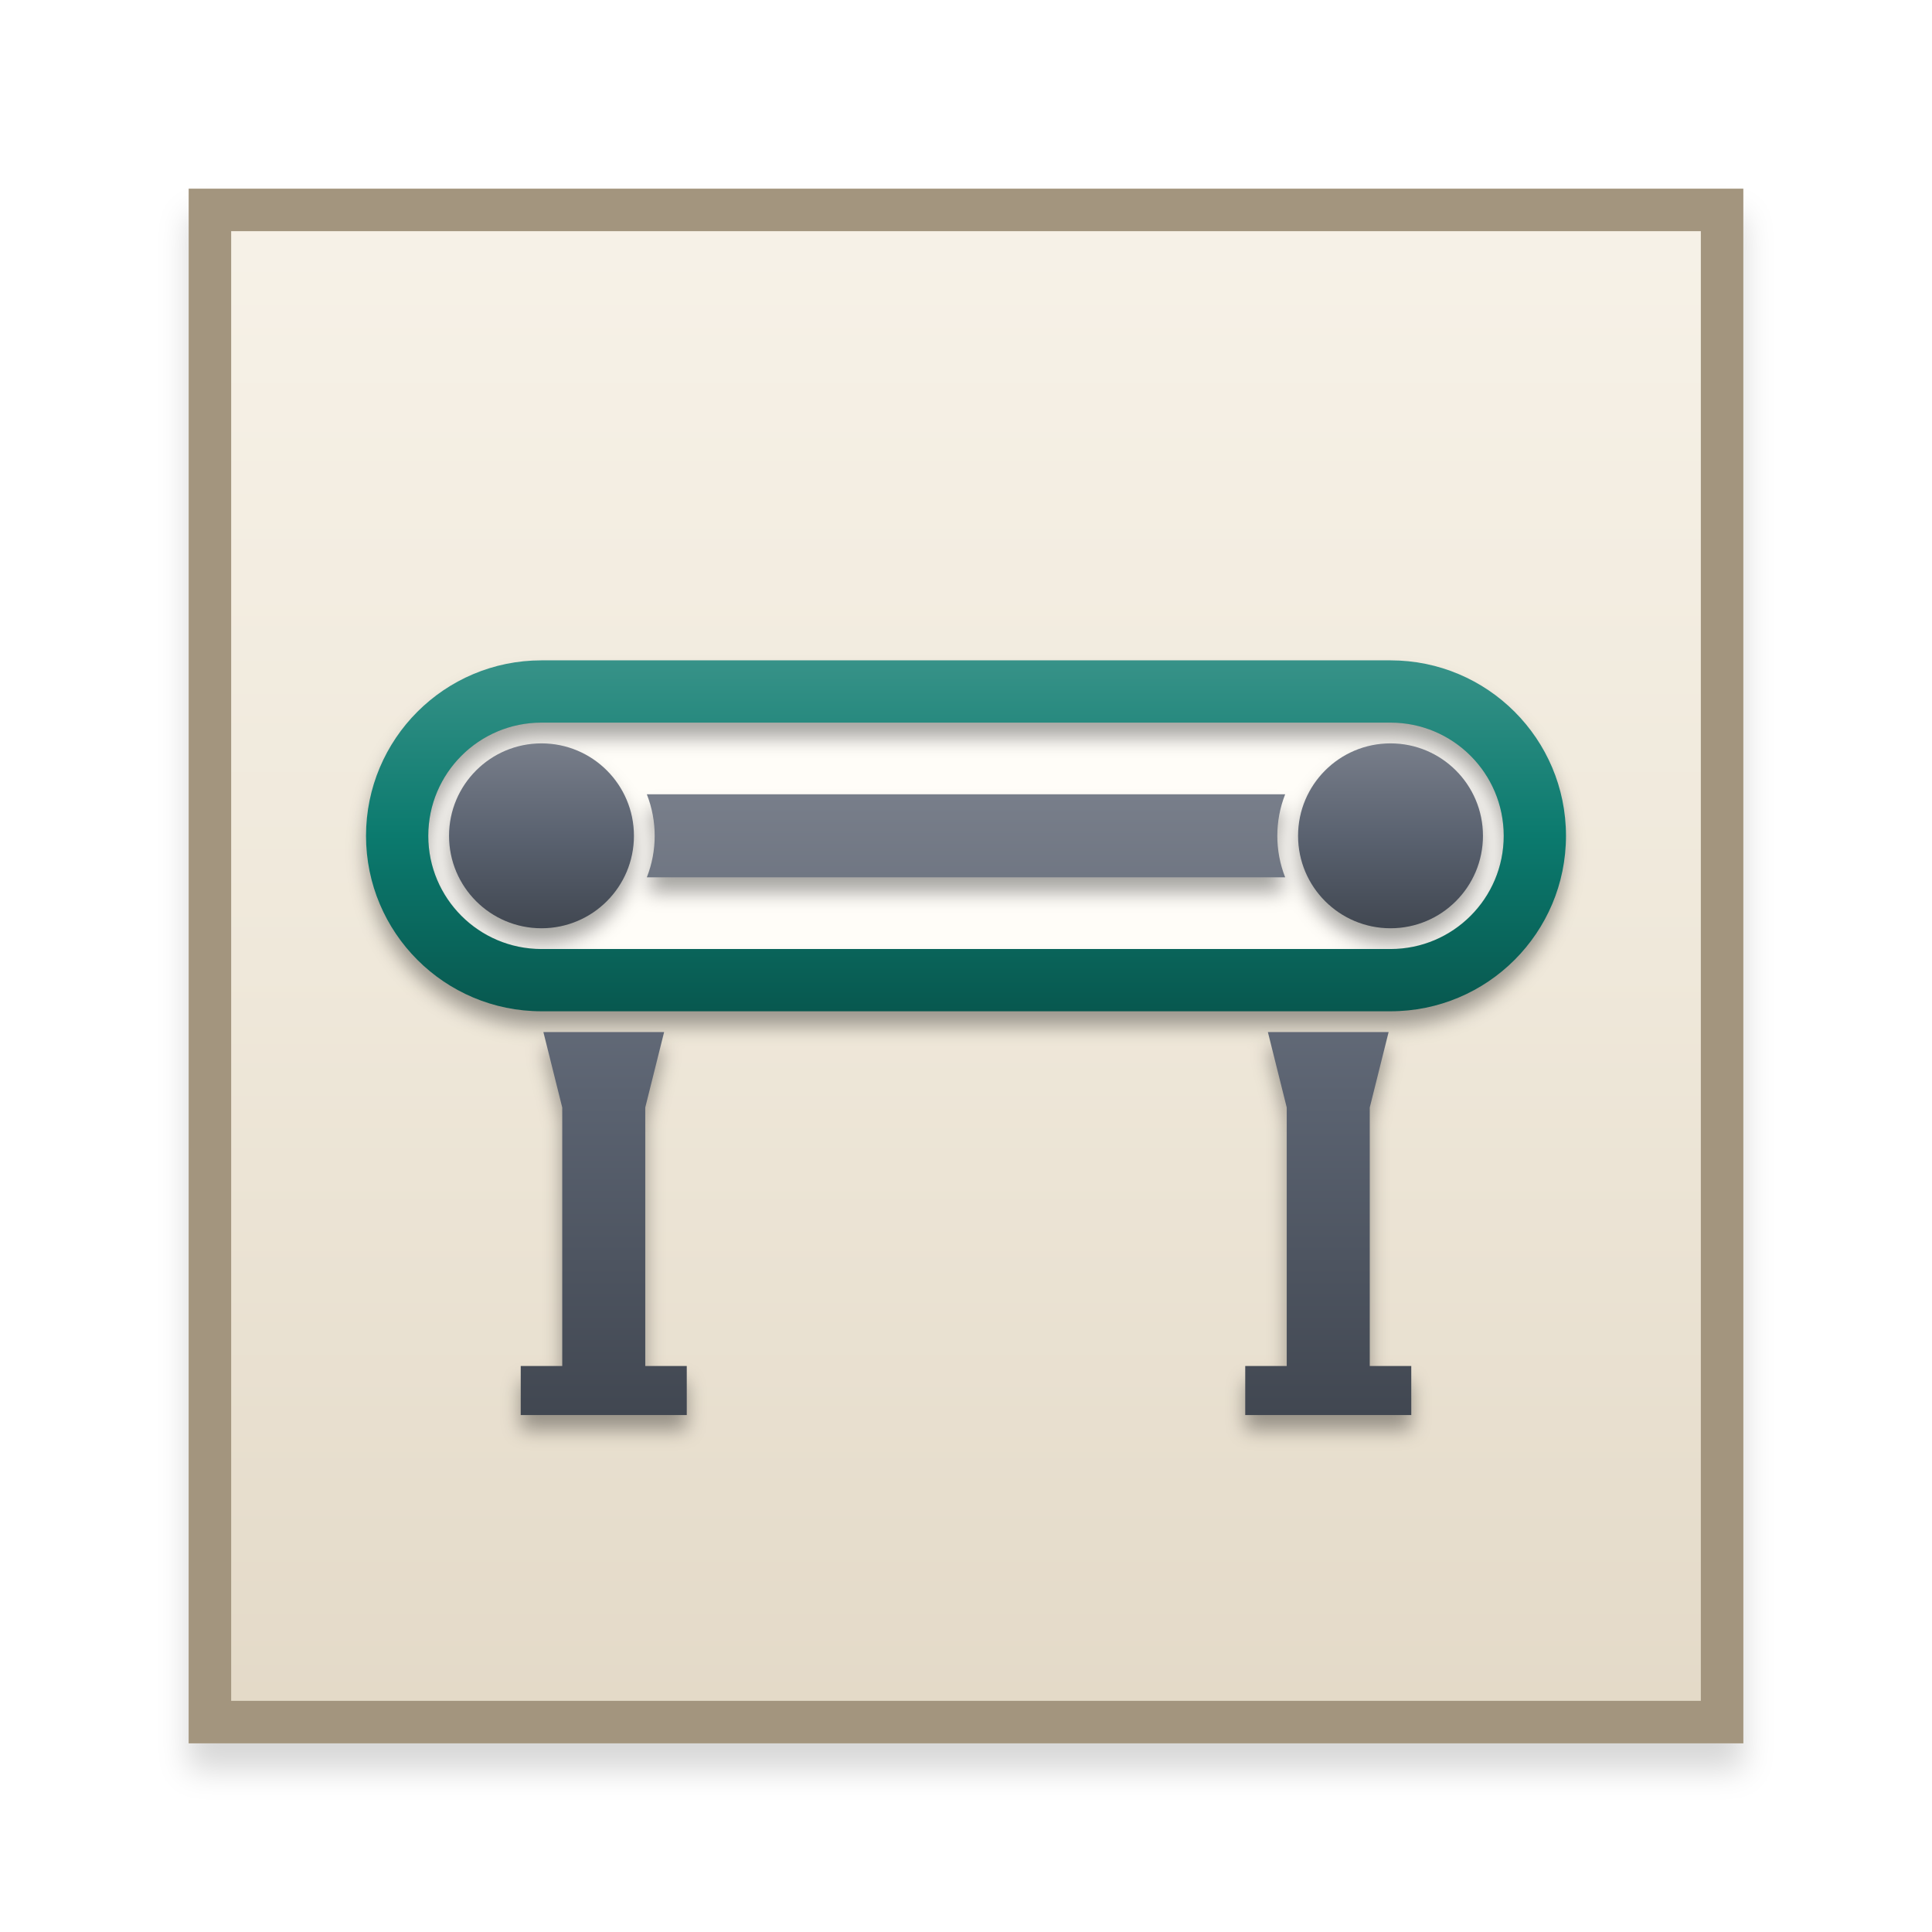
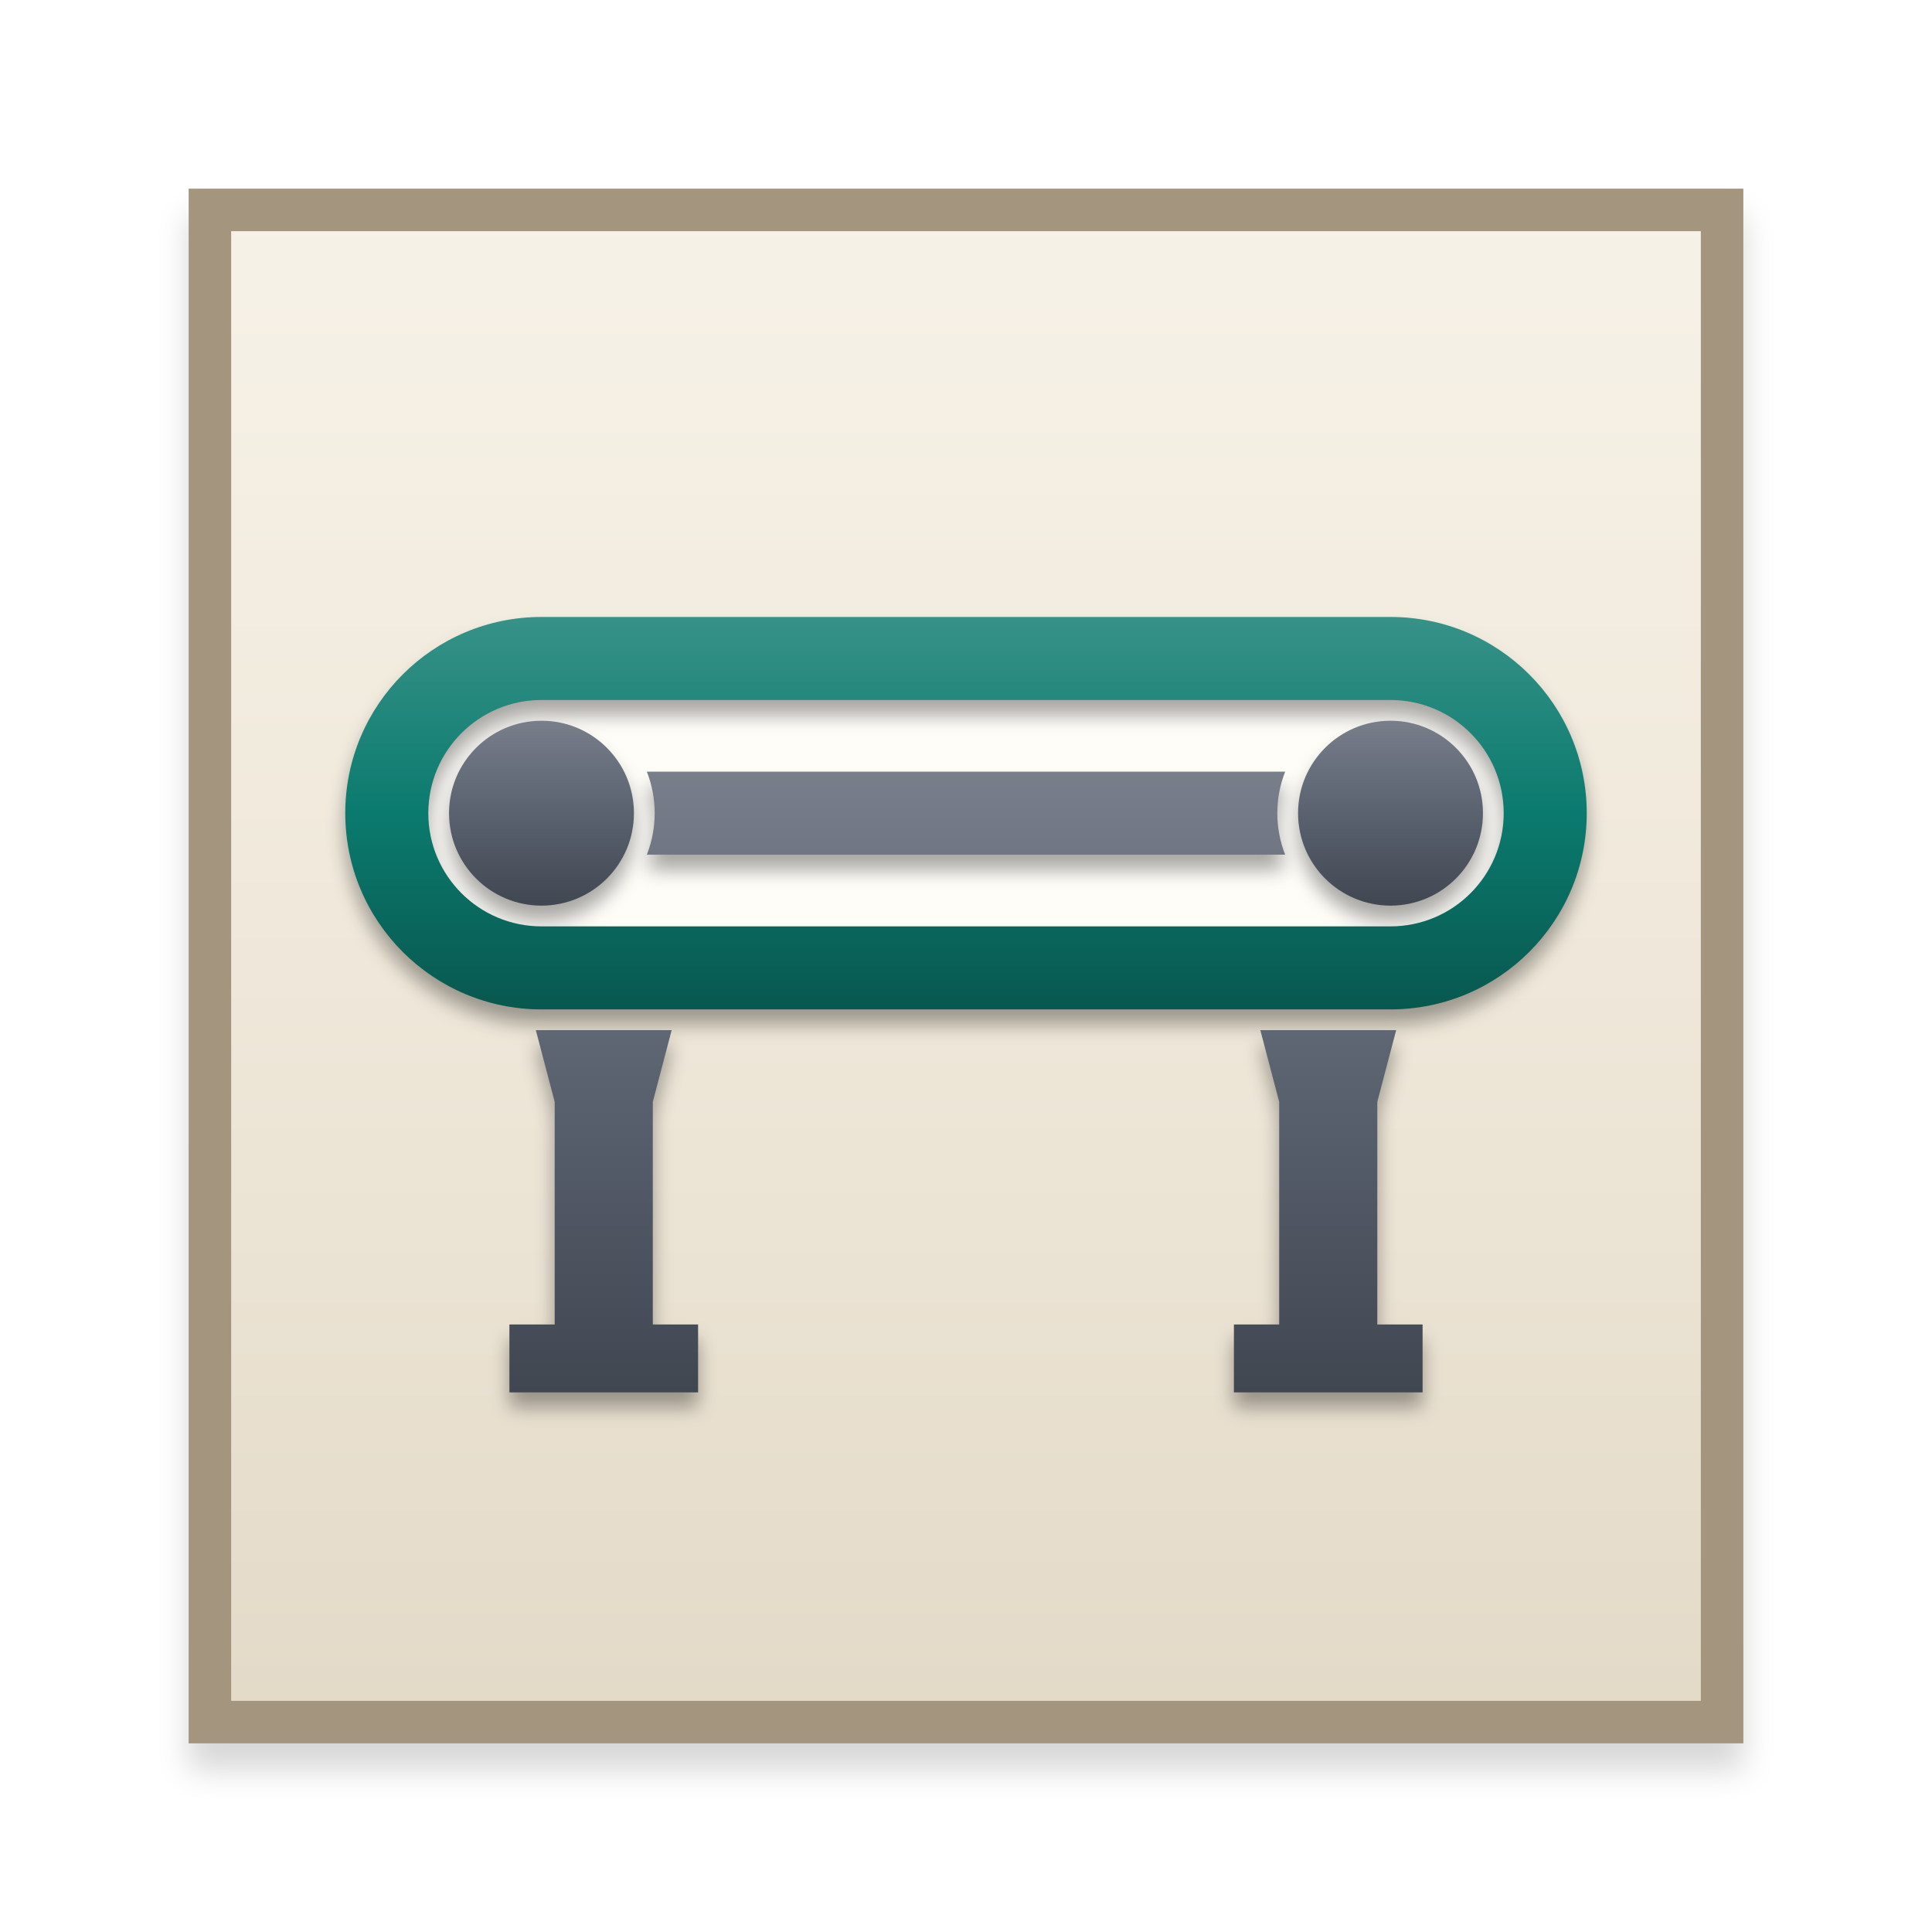
<svg xmlns="http://www.w3.org/2000/svg" width="1024" height="1024" viewBox="0 0 1024 1024">
  <defs>
    <filter id="filter-1" filterUnits="userSpaceOnUse" x="60" y="60" width="904" height="904" data-vc-blend="multiply" color-interpolation-filters="sRGB">
      <feGaussianBlur in="SourceAlpha" stdDeviation="8" />
      <feOffset dx="0" dy="14" result="shadow" />
      <feFlood flood-color="#000000" flood-opacity="0.16" />
      <feComposite in2="shadow" operator="in" result="paint" />
      <feMerge>
        <feMergeNode in="paint" />
        <feMergeNode in="SourceGraphic" />
      </feMerge>
    </filter>
    <linearGradient id="linear-gradient-1" x1="512" y1="100" x2="512" y2="924" gradientUnits="userSpaceOnUse">
      <stop offset="0" stop-color="#f7f2e8" />
      <stop offset="0.5" stop-color="#efe8da" />
      <stop offset="1" stop-color="#e3d9c7" />
    </linearGradient>
-     <filter id="filter-2" filterUnits="userSpaceOnUse" x="169" y="325" width="686" height="450" data-vc-blend="multiply" color-interpolation-filters="sRGB">
+     <filter id="filter-2" filterUnits="userSpaceOnUse" x="158" y="302" width="708" height="461" data-vc-blend="multiply" color-interpolation-filters="sRGB">
      <feGaussianBlur in="SourceAlpha" stdDeviation="5" />
      <feOffset dx="0" dy="8" result="shadow" />
      <feFlood flood-color="#050403" flood-opacity="0.35" />
      <feComposite in2="shadow" operator="in" result="paint" />
      <feMerge>
        <feMergeNode in="paint" />
        <feMergeNode in="SourceGraphic" />
      </feMerge>
    </filter>
-     <linearGradient id="linear-gradient-2" x1="512" y1="350" x2="512" y2="536" gradientUnits="userSpaceOnUse">
+     <linearGradient id="linear-gradient-2" x1="512" y1="327" x2="512" y2="535" gradientUnits="userSpaceOnUse">
      <stop offset="0" stop-color="#379288" />
      <stop offset="0.5" stop-color="#0b7a6e" />
      <stop offset="1" stop-color="#08584f" />
    </linearGradient>
-     <linearGradient id="linear-gradient-3" x1="512" y1="421" x2="512" y2="750" gradientUnits="userSpaceOnUse">
+     <linearGradient id="linear-gradient-3" x1="512" y1="409" x2="512" y2="738" gradientUnits="userSpaceOnUse">
      <stop offset="0" stop-color="#787e8a" />
      <stop offset="0.5" stop-color="#5a6270" />
      <stop offset="1" stop-color="#414751" />
    </linearGradient>
-     <linearGradient id="linear-gradient-4" x1="512" y1="394" x2="512" y2="492" gradientUnits="userSpaceOnUse">
+     <linearGradient id="linear-gradient-4" x1="512" y1="382" x2="512" y2="480" gradientUnits="userSpaceOnUse">
      <stop offset="0" stop-color="#787e8a" />
      <stop offset="0.5" stop-color="#5a6270" />
      <stop offset="1" stop-color="#414751" />
    </linearGradient>
  </defs>
  <g id="Layer_1" data-name="Layer 1">
    <g filter="url(#filter-1)">
-       <polygon id="Tile___exact_Caliper_geometry" data-name="Tile — square" points="100,100 924,100 924,924 100,924" fill="url(#linear-gradient-1)" />
+       <rect id="Tile___exact_Caliper_geometry" data-name="Tile — exact Caliper geometry" x="100" y="100" width="824" height="824" fill="url(#linear-gradient-1)" />
    </g>
-     <path id="Border___exact_Caliper_weight" data-name="Border — exact Caliper weight" d="M100 100 L924 100 L924 924 L100 924 Z M122.523 122.523 L122.523 901.478 L901.478 901.478 L901.478 122.523 Z" fill="#a3957e" />
-     <path id="Interior___warm_white_belt_opening" data-name="Interior — warm white belt opening" d="M287 383 L737 383 C770.137 383 797 409.863 797 443 C797 476.137 770.137 503 737 503 L287 503 C253.863 503 227 476.137 227 443 C227 409.863 253.863 383 287 383 Z" fill="#fffdf8" />
+     <path id="Border___exact_Caliper_weight" data-name="Border — exact Caliper weight" d="M100 100 L924 100 L924 924 L100 924 Z M122.523 901.478 L901.478 901.478 L901.478 122.523 L122.523 122.523 Z" fill="#a3957e" />
+     <path id="Interior___warm_white_belt_opening" data-name="Interior — warm white belt opening" d="M287 371 L737 371 C770.137 371 797 397.863 797 431 C797 464.137 770.137 491 737 491 L287 491 C253.863 491 227 464.137 227 431 C227 397.863 253.863 371 287 371 Z" fill="#fffdf8" />
    <g filter="url(#filter-2)">
      <g id="Workshop_Controls___side_elevation" data-name="Workshop Controls — side elevation">
-         <path id="Endless_belt___two_tangent_semicircular_returns" data-name="Endless belt — two tangent semicircular returns" d="M287 350 L737 350 C788.363 350 830 391.637 830 443 C830 494.363 788.363 536 737 536 L287 536 C235.637 536 194 494.363 194 443 C194 391.637 235.637 350 287 350 Z M287 383 C253.863 383 227 409.863 227 443 C227 476.137 253.863 503 287 503 L737 503 C770.137 503 797 476.137 797 443 C797 409.863 770.137 383 737 383 Z" fill="url(#linear-gradient-2)" />
-         <path id="Frame_supports___gussets__straight_uprights_and_feet" data-name="Frame supports — gussets, straight uprights and feet" d="M672 547 L736 547 L726 587 L726 724 L748 724 L748 750 L660 750 L660 724 L682 724 L682 587 Z M288 547 L352 547 L342 587 L342 724 L364 724 L364 750 L276 750 L276 724 L298 724 L298 587 Z" fill="url(#linear-gradient-3)" />
-         <circle id="Tail_roller" data-name="Tail roller" cx="287" cy="443" r="49" fill="url(#linear-gradient-4)" />
-         <circle id="Drive_roller___steel" data-name="Drive roller — steel" cx="737" cy="443" r="49" fill="url(#linear-gradient-4)" />
-         <path id="Frame___side_rail" data-name="Frame — side rail" d="M342.837 465 C348.386 450.893 348.386 435.107 342.837 421 L681.163 421 C675.614 435.107 675.614 450.893 681.163 465 Z" fill="url(#linear-gradient-3)" />
+         <path id="Endless_belt___broad_tangent_returns" data-name="Endless belt — broad tangent returns" d="M287 327 L737 327 C794.438 327 841 373.562 841 431 C841 488.438 794.438 535 737 535 L287 535 C229.562 535 183 488.438 183 431 C183 373.562 229.562 327 287 327 Z M287 371 C253.863 371 227 397.863 227 431 C227 464.137 253.863 491 287 491 L737 491 C770.137 491 797 464.137 797 431 C797 397.863 770.137 371 737 371 Z" fill="url(#linear-gradient-2)" />
+         <path id="Frame_supports___gussets__straight_uprights_and_feet" data-name="Frame supports — gussets, straight uprights and feet" d="M668 546 L740 546 L730 584 L730 702 L754 702 L754 738 L654 738 L654 702 L678 702 L678 584 Z M284 546 L356 546 L346 584 L346 702 L370 702 L370 738 L270 738 L270 702 L294 702 L294 584 Z" fill="url(#linear-gradient-3)" />
+         <circle id="Tail_roller" data-name="Tail roller" cx="287" cy="431" r="49" fill="url(#linear-gradient-4)" />
+         <circle id="Drive_roller___steel" data-name="Drive roller — steel" cx="737" cy="431" r="49" fill="url(#linear-gradient-4)" />
+         <path id="Frame___side_rail" data-name="Frame — side rail" d="M342.837 453 C348.386 438.893 348.386 423.107 342.837 409 L681.163 409 C675.614 423.107 675.614 438.893 681.163 453 Z" fill="url(#linear-gradient-3)" />
      </g>
    </g>
  </g>
</svg>
